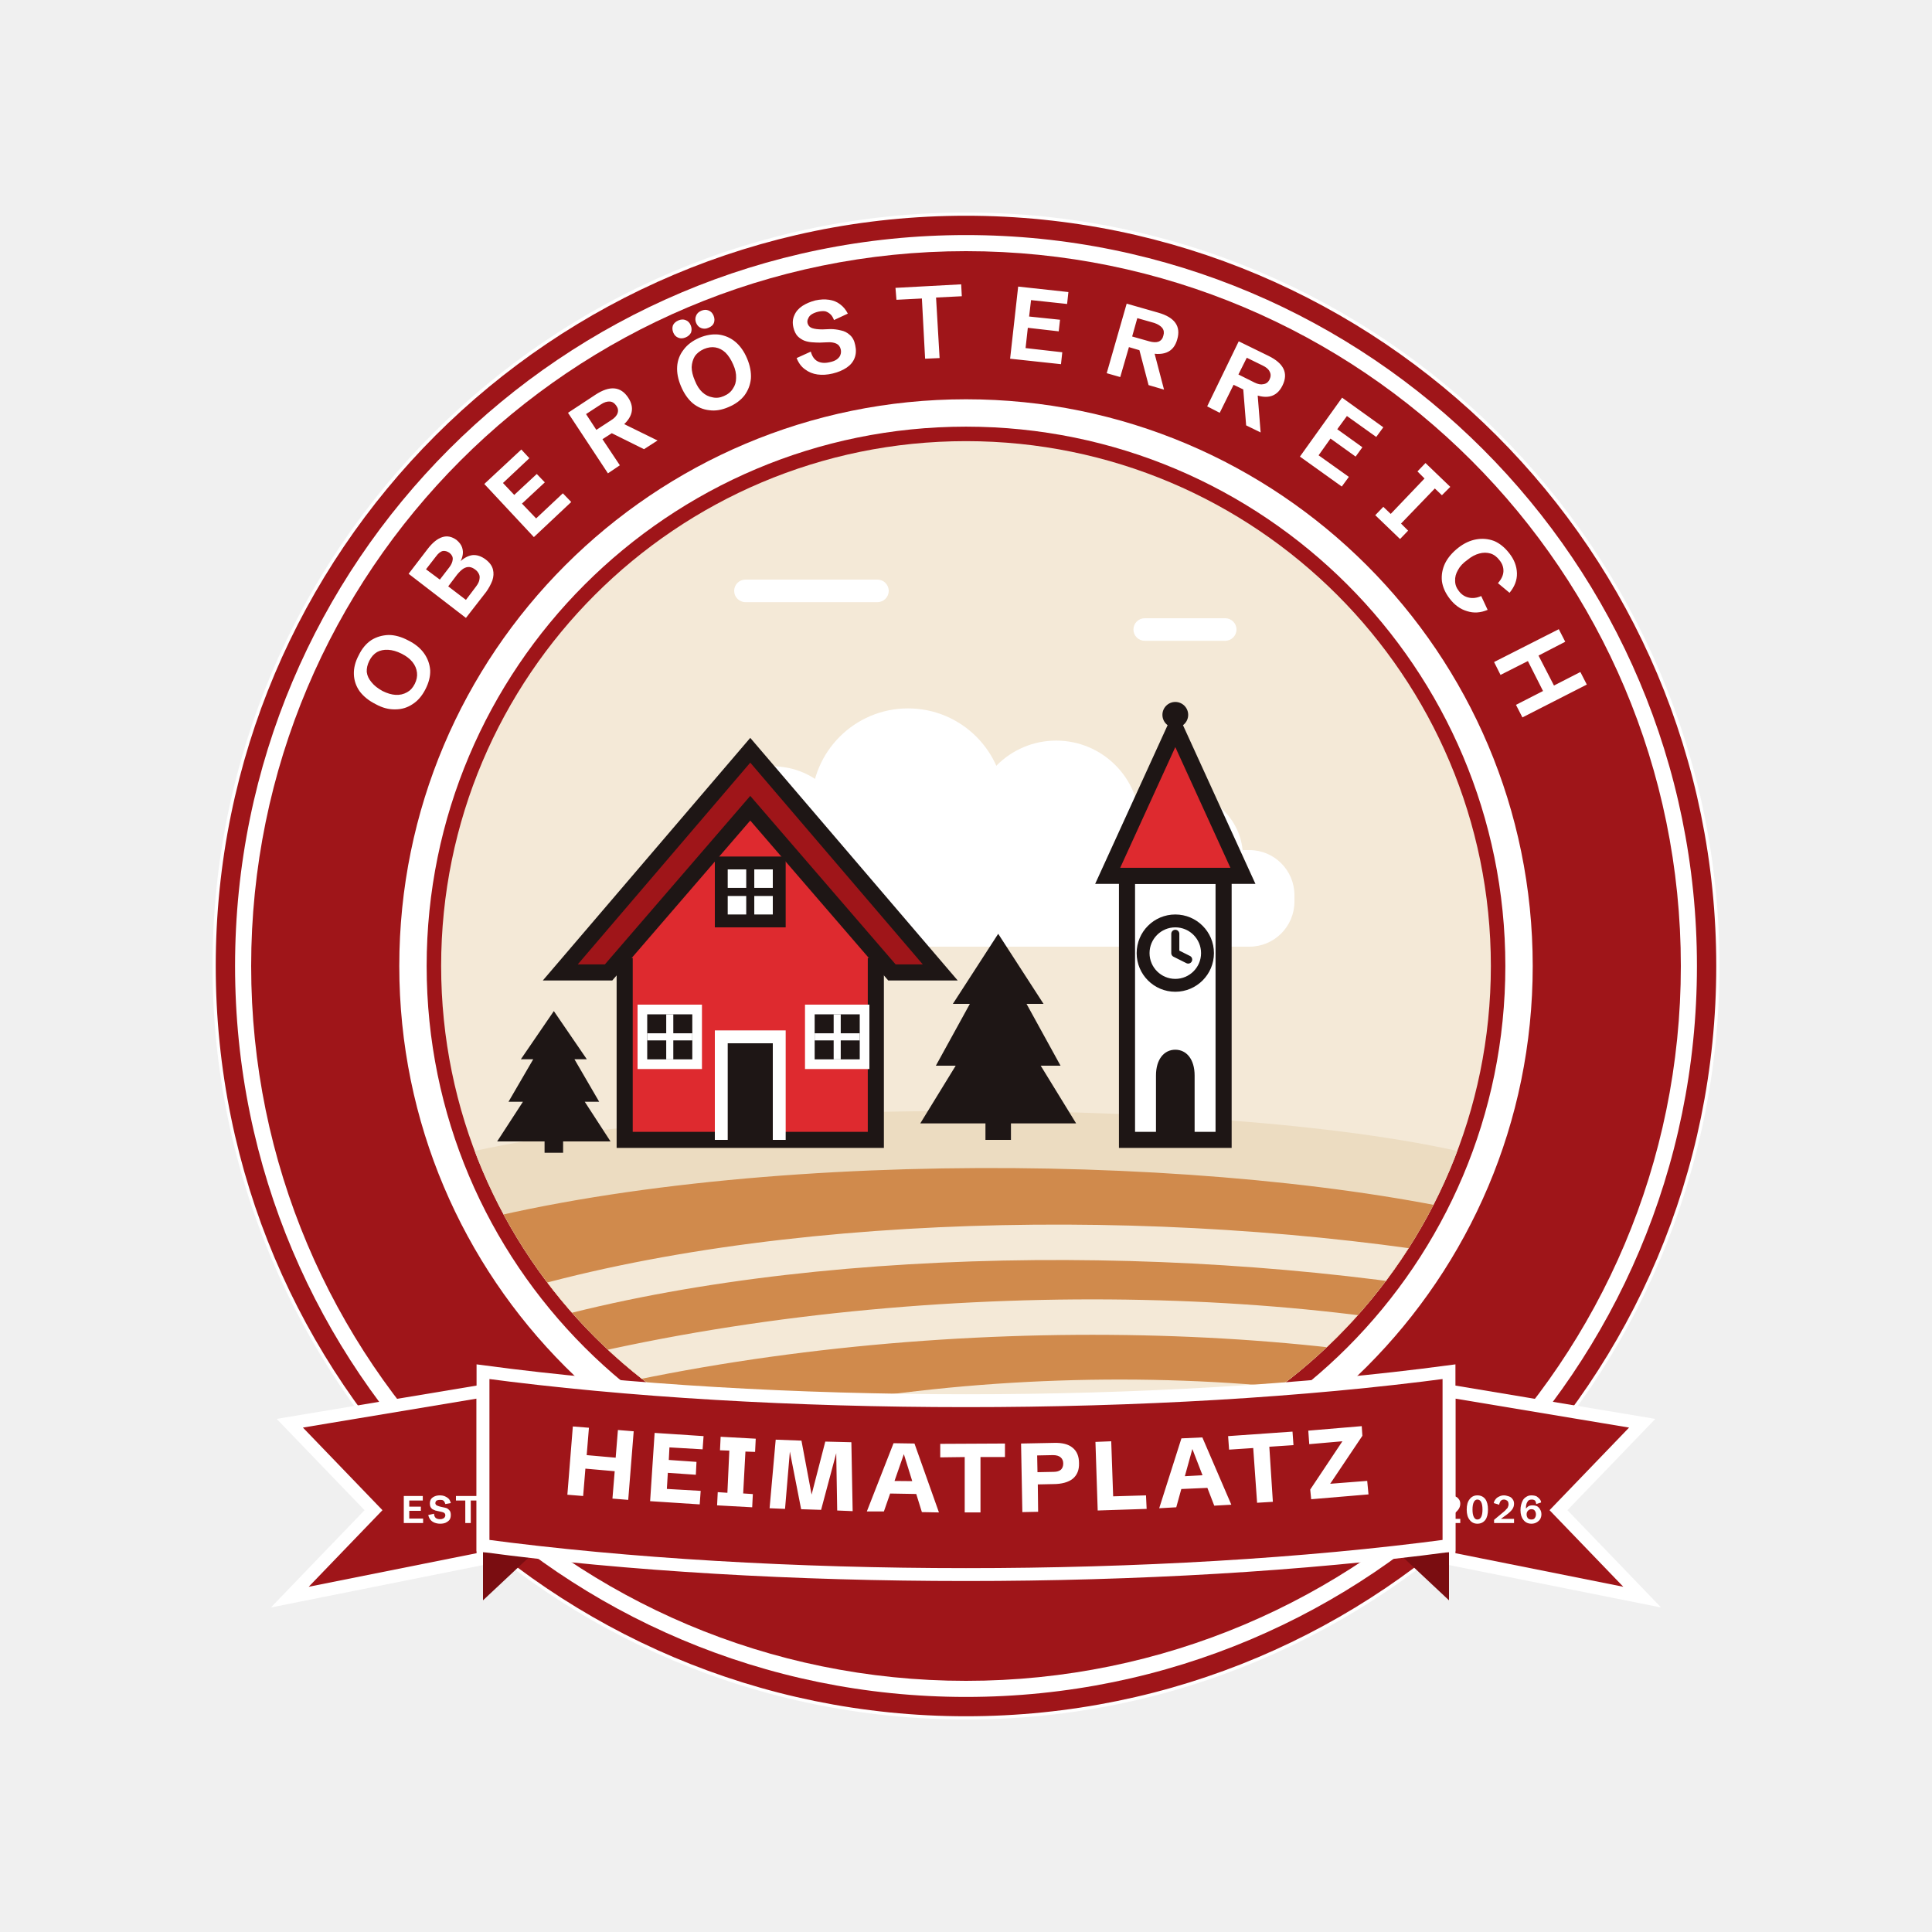
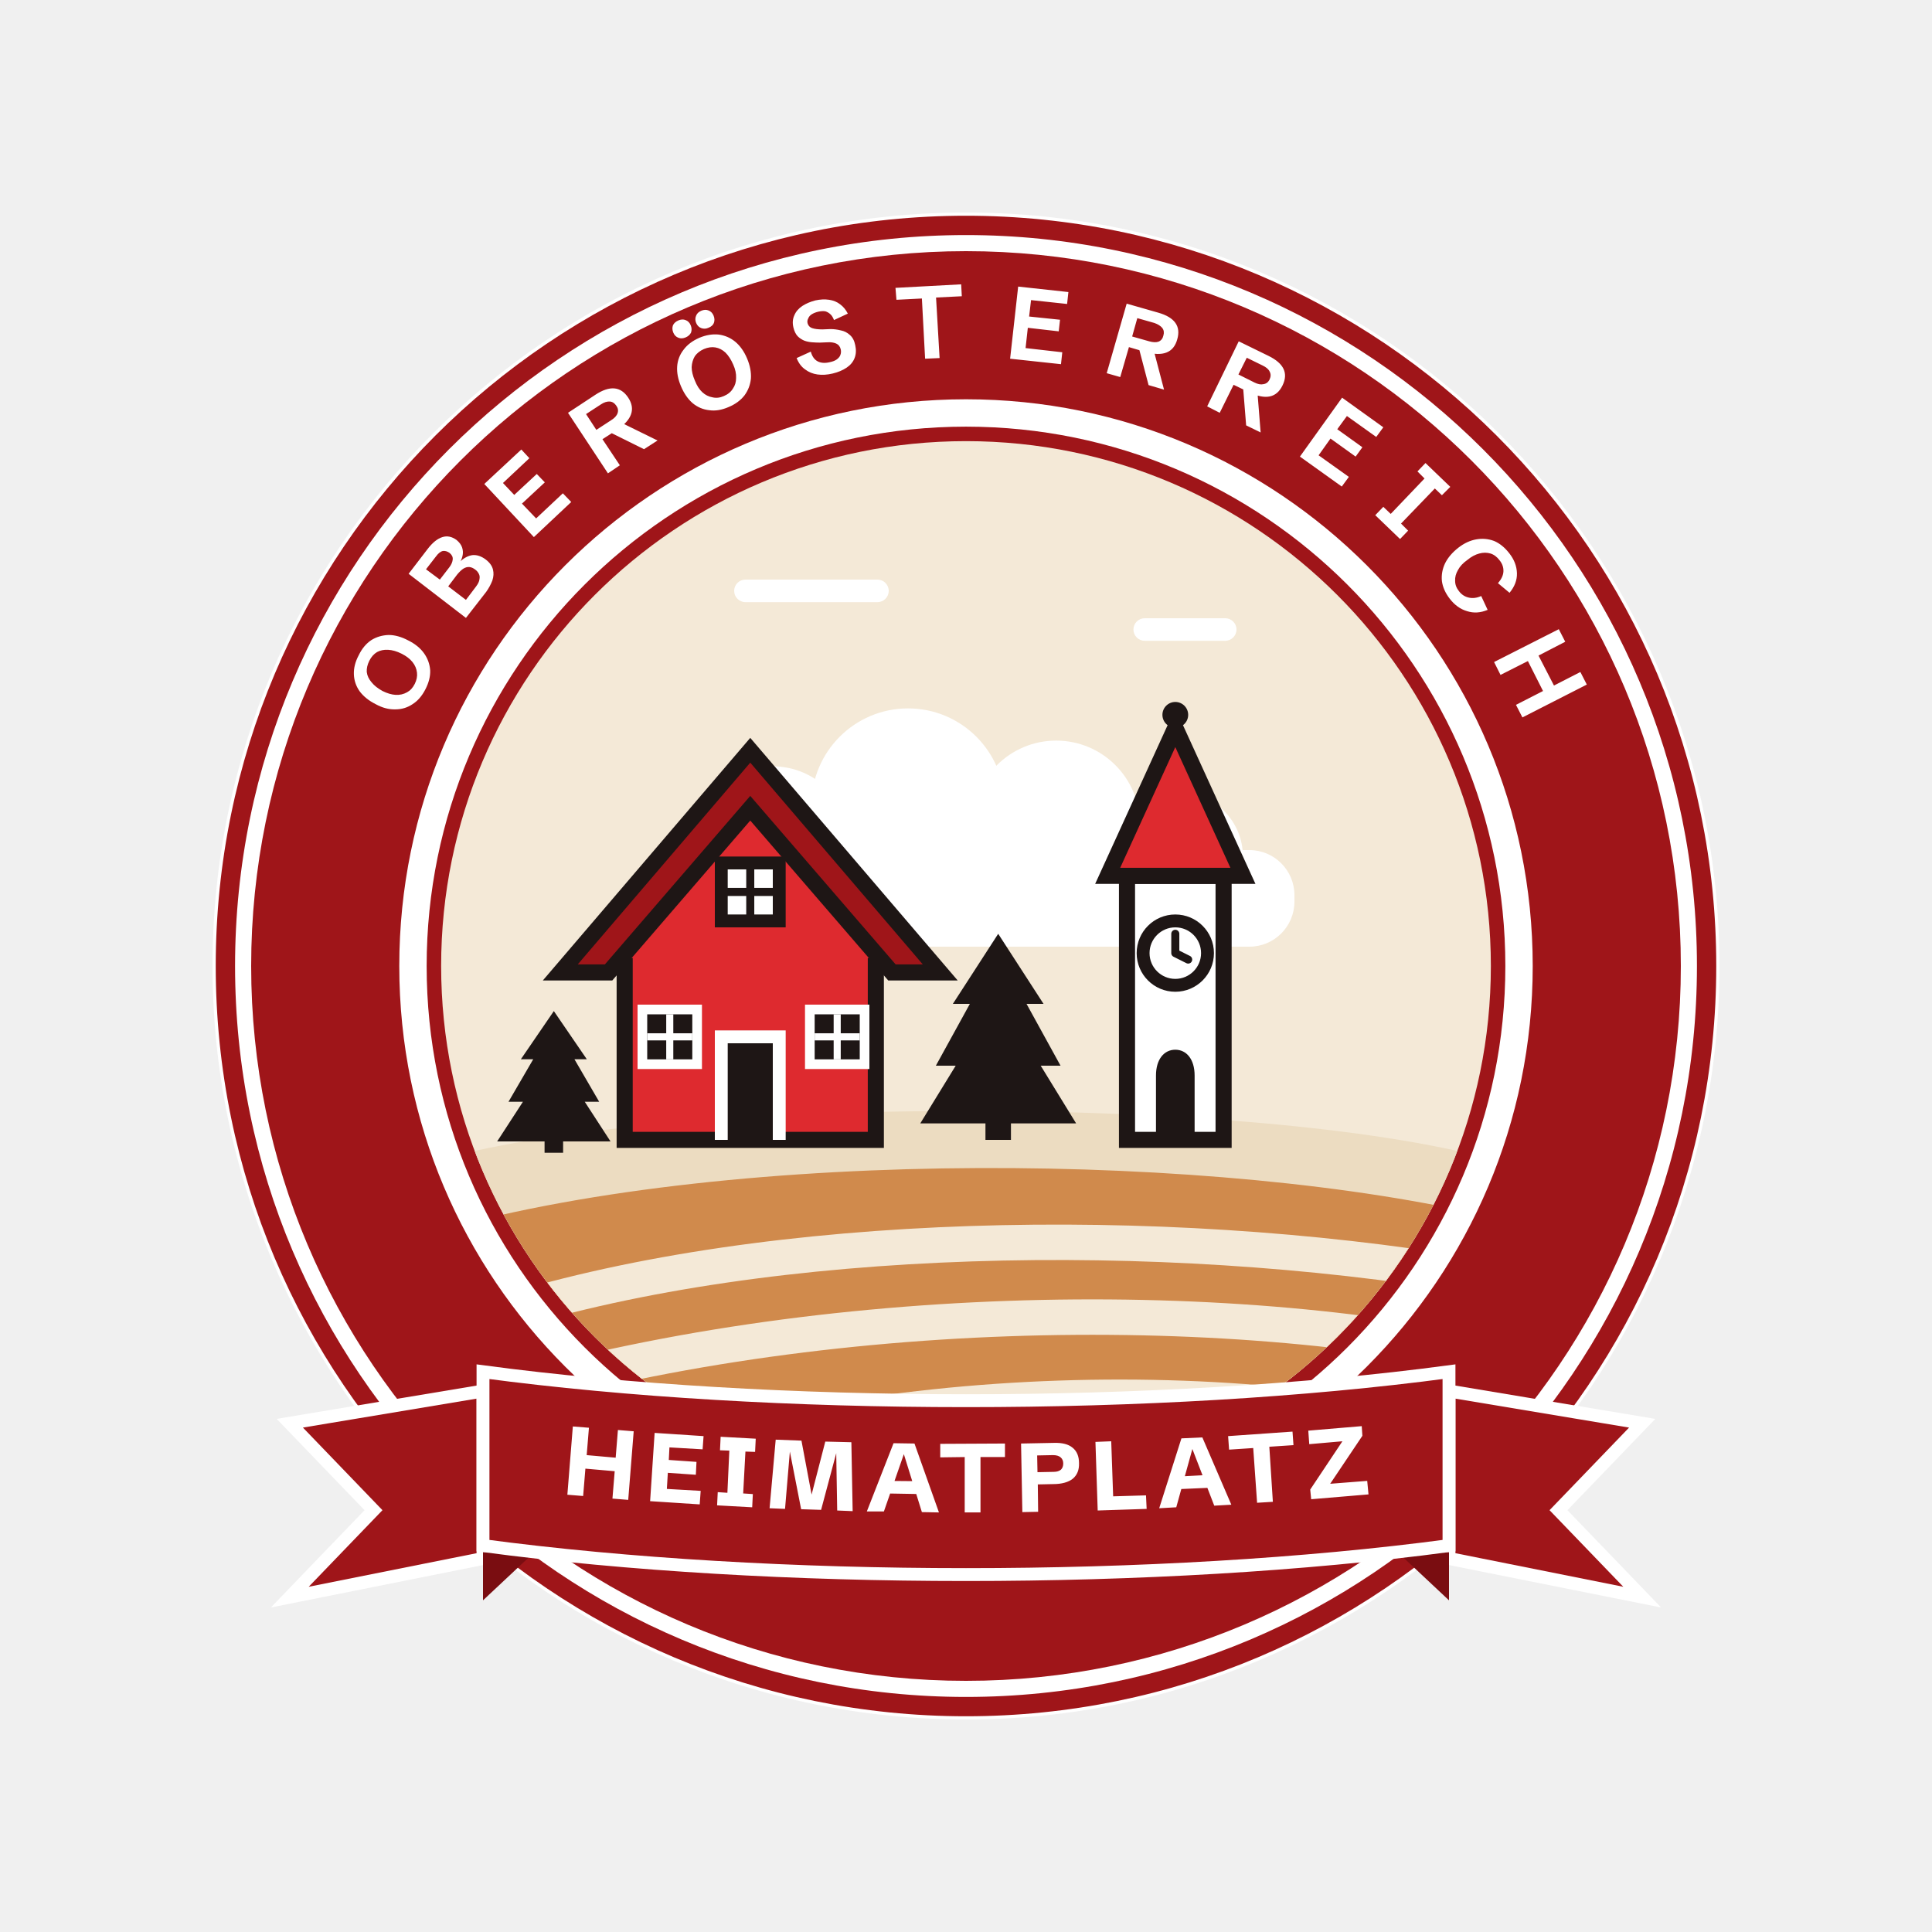
<svg xmlns="http://www.w3.org/2000/svg" width="1024" height="1024" viewBox="0 0 480 480">
  <g transform="translate(240 240) scale(0.8) translate(-240 -240)">
    <defs>
-       <clipPath id="sceneClip">
+       <clipPath id="clip-v01-klassik">
        <circle cx="240" cy="240" r="163" />
      </clipPath>
    </defs>
    <circle cx="240" cy="240" r="234" fill="#ffffff" />
    <circle cx="240" cy="240" r="230" fill="none" stroke="#9f1519" stroke-width="6" />
    <circle cx="240" cy="240" r="199" fill="none" stroke="#9f1519" stroke-width="46" />
    <circle cx="240" cy="240" r="165" fill="none" stroke="#9f1519" stroke-width="5" />
-     <g clip-path="url(#sceneClip)">
+     <g clip-path="url(#clip-v01-klassik)">
      <circle cx="240" cy="240" r="163" fill="#f4e9d7" />
      <g fill="#ffffff">
        <rect x="168" y="120" width="48" height="7" rx="3.5" />
        <rect x="292" y="132" width="32" height="7" rx="3.5" />
      </g>
      <g fill="#ffffff">
        <rect x="142" y="204" width="200" height="30" rx="14" />
        <circle cx="180" cy="202" r="24" />
        <circle cx="222" cy="190" r="30" />
        <circle cx="268" cy="196" r="26" />
        <circle cx="306" cy="206" r="20" />
      </g>
      <path fill="#ecdcc1" d="M77 300 C150 280 330 280 403 300 L403 403 L77 403 Z" />
-       <path fill="#1e1615" d="M250 230       L264.08 251.76 L258.8 251.76       L269.36 270.96 L263.2 270.96       L274.2 288.88       L253.96 288.88 L253.96 294       L246.04 294 L246.04 288.88       L225.8 288.88       L236.8 270.96 L230.64 270.96       L241.2 251.76 L235.92 251.76Z" />
-       <path fill="#1e1615" d="M112 254       L122.24 268.96 L118.4 268.96       L126.08 282.16 L121.6 282.16       L129.6 294.48       L114.88 294.48 L114.88 298       L109.12 298 L109.12 294.48       L94.4 294.48       L102.4 282.16 L97.92 282.16       L105.6 268.96 L101.76 268.96Z" />
+       <path fill="#1e1615" d="M250 230     L264.08 251.76 L258.8 251.76     L269.36 270.96 L263.2 270.96     L274.2 288.88     L253.96 288.88 L253.96 294     L246.04 294 L246.04 288.88     L225.8 288.88     L236.8 270.96 L230.64 270.96     L241.2 251.76 L235.92 251.76Z" />
+       <path fill="#1e1615" d="M112 254     L122.24 268.96 L118.4 268.96     L126.08 282.16 L121.6 282.16     L129.6 294.48     L114.88 294.48 L114.88 298     L109.12 298 L109.12 294.48     L94.4 294.48     L102.4 282.16 L97.92 282.16     L105.6 268.96 L101.76 268.96Z" />
      <g stroke="#1e1615" stroke-width="5" stroke-linejoin="miter">
        <path fill="#de2a2f" d="M134 294 L134 240 L130 240 L173 190 L216 240 L212 240 L212 294Z" />
        <path fill="#9f1519" d="M114 242 L173 173 L232 242 L217 242 L173 191 L129 242Z" />
      </g>
      <g>
        <rect x="164" y="208" width="18" height="18" fill="#ffffff" stroke="#1e1615" stroke-width="4" />
        <path stroke="#1e1615" stroke-width="2.5" fill="none" d="M173 209.5 V224.5 M165.5 217 H180.5" />
      </g>
      <rect x="162" y="260" width="22" height="34" fill="#ffffff" />
      <rect x="166" y="264" width="14" height="30" fill="#1e1615" />
      <g>
        <rect x="138" y="252" width="20" height="20" fill="#ffffff" />
        <rect x="141" y="255" width="14" height="14" fill="#1e1615" />
        <path stroke="#ffffff" stroke-width="2.2" fill="none" d="M148 255 V269 M141 262 H155" />
      </g>
      <g>
        <rect x="190" y="252" width="20" height="20" fill="#ffffff" />
        <rect x="193" y="255" width="14" height="14" fill="#1e1615" />
        <path stroke="#ffffff" stroke-width="2.2" fill="none" d="M200 255 V269 M193 262 H207" />
      </g>
      <g stroke="#1e1615" stroke-width="5" stroke-linejoin="miter">
        <rect x="290" y="212" width="30" height="82" fill="#ffffff" />
        <path fill="#de2a2f" d="M284 212 L305 166 L326 212Z" />
      </g>
      <circle cx="305" cy="162" r="4" fill="#1e1615" />
      <g>
        <circle cx="305" cy="236" r="10" fill="#ffffff" stroke="#1e1615" stroke-width="4" />
        <path stroke="#1e1615" stroke-width="2.5" stroke-linecap="round" fill="none" d="M305 236 L305 230 M305 236 L309 238" />
      </g>
      <path fill="#1e1615" d="M299 294 L299 274 C299 269 301.5 266 305 266 C308.5 266 311 269 311 274 L311 294Z" />
      <path fill="#d08a4c" d="M77 322 C170 296 320 298 403 318 L403 403 L77 403 Z" />
      <g stroke="#f4e9d7" stroke-width="11" fill="none" stroke-linecap="round">
        <path d="M96 348 C180 322 300 320 396 336" />
        <path d="M86 376 C190 344 320 342 408 362" />
        <path d="M120 402 C210 368 330 366 412 390" />
      </g>
    </g>
    <path fill="#ffffff" d="M72.1 154.1Q70.5 157.2 68.1 158.7Q65.7 160.3 62.8 160.3Q59.8 160.4 56.7 158.7Q53.5 157.1 51.7 154.7Q50 152.3 49.9 149.4Q49.8 146.5 51.4 143.5Q52.9 140.4 55.3 138.8Q57.7 137.3 60.7 137.2Q63.6 137.2 66.8 138.9Q70 140.5 71.7 142.9Q73.4 145.3 73.6 148.2Q73.7 151 72.1 154.1ZM68.8 152.4Q69.7 150.6 69.5 148.9Q69.3 147.1 68.1 145.6Q66.9 144.1 64.7 143Q62.5 141.9 60.5 141.8Q58.6 141.7 57.1 142.5Q55.6 143.4 54.7 145.2Q53.8 147 53.9 148.7Q54.1 150.4 55.4 151.9Q56.6 153.4 58.8 154.6Q61 155.7 62.9 155.8Q64.8 155.9 66.4 155Q67.9 154.2 68.8 152.4Z M84.7 131.9L66.9 118.2L72.8 110.5Q75.1 107.5 77.4 106.8Q79.6 106.1 81.8 107.7Q83.1 108.8 83.5 110Q83.9 111.2 83.7 112.3Q83.5 113.5 82.9 114.5L82.9 114.4Q84.7 112.7 86.7 112.4Q88.8 112.2 90.9 113.8Q92.7 115.2 93.1 116.9Q93.5 118.5 92.9 120.3Q92.2 122.1 91 123.8ZM84.7 126.3L87.8 122.2Q88.8 120.9 88.9 119.9Q89.1 118.9 88.7 118.2Q88.3 117.4 87.6 116.9Q86.7 116.2 85.8 116.1Q84.9 116 83.9 116.6Q83 117.2 82 118.4L79.2 122.1ZM76.6 120L79.6 116.1Q80.5 114.9 80.6 113.7Q80.7 112.6 79.6 111.7Q78.6 111 77.6 111.1Q76.5 111.3 75.4 112.8L72.3 116.8Z M105.8 106.8L90.4 90.3L101.9 79.6L104.4 82.3L96.2 90L99.7 93.7L106.7 87.2L109.2 89.8L102.1 96.4L106.5 101L114.8 93.2L117.4 95.9Z M128.8 87L116.4 68.2L124.9 62.6Q131.6 58.2 135.1 63.5Q138.6 68.8 131.6 73.5L127.1 76.4L132.5 84.5ZM140 79.5L128.7 73.9L132.8 71.2L144.2 76.8ZM125.2 73.5L129.8 70.5Q131.4 69.5 131.8 68.3Q132.2 67.1 131.4 66Q130.6 64.8 129.4 64.7Q128.1 64.6 126.6 65.6L122 68.6Z M166.3 66.4Q163.1 67.8 160.3 67.4Q157.4 67.1 155.1 65.2Q152.9 63.3 151.5 60Q150.1 56.7 150.3 53.8Q150.5 50.9 152.3 48.6Q154 46.3 157.2 44.9Q160.3 43.6 163.2 43.9Q166.1 44.3 168.3 46.1Q170.6 48 172 51.3Q173.4 54.6 173.2 57.6Q172.9 60.5 171.2 62.8Q169.4 65.1 166.3 66.4ZM164.8 63Q166.7 62.2 167.6 60.7Q168.6 59.3 168.6 57.4Q168.7 55.4 167.7 53.2Q166.7 50.9 165.3 49.5Q163.9 48.2 162.2 47.9Q160.5 47.6 158.6 48.4Q156.8 49.2 155.8 50.6Q154.9 52.1 154.8 54Q154.8 55.9 155.8 58.2Q156.7 60.5 158.1 61.8Q159.5 63.1 161.3 63.4Q163 63.8 164.8 63ZM152.9 44.8Q151.7 45.3 150.7 44.9Q149.6 44.5 149.1 43.3Q148.6 42.1 149 41Q149.5 40 150.7 39.5Q151.9 39 152.9 39.4Q154 39.8 154.5 41Q155 42.2 154.6 43.3Q154.1 44.3 152.9 44.8ZM160 41.8Q158.9 42.3 157.8 41.9Q156.7 41.5 156.2 40.3Q155.7 39.1 156.2 38Q156.6 37 157.8 36.5Q159 36 160 36.4Q161.1 36.8 161.6 38Q162.1 39.2 161.7 40.3Q161.3 41.3 160 41.8Z M198.6 56Q196.1 56.6 193.9 56.3Q191.7 56 190 54.7Q188.3 53.5 187.4 51.2L191.8 49.2Q192.4 51.4 193.9 52.2Q195.4 53 197.6 52.5Q199.1 52.2 199.9 51.6Q200.8 50.9 201 50.2Q201.3 49.4 201.1 48.5Q200.8 47.2 199.7 46.7Q198.6 46.2 197 46.3L194.6 46.4Q193.5 46.4 192.2 46.3Q190.9 46.2 189.8 45.8Q188.6 45.3 187.7 44.4Q186.8 43.4 186.4 41.7Q185.9 39.6 186.7 37.9Q187.4 36.2 189.2 35Q190.9 33.9 193.2 33.3Q195.5 32.8 197.5 33.1Q199.5 33.4 200.9 34.5Q202.4 35.6 203.3 37.4L199 39.4Q198.6 38.3 198 37.7Q197.3 37 196.4 36.7Q195.5 36.5 194.1 36.8Q192.9 37.1 192.1 37.6Q191.3 38.1 191 38.9Q190.6 39.6 190.8 40.4Q191.1 41.5 192.2 41.9Q193.4 42.3 195.4 42.3L197.9 42.2Q199.5 42.2 201.1 42.6Q202.7 42.9 203.9 44Q205.2 45.1 205.6 47.2Q206.1 49.4 205.4 51.2Q204.7 53 202.9 54.2Q201.1 55.4 198.6 56Z M227.3 51.4L226.3 32.7L218.4 33.1L218.1 29.4L238.5 28.3L238.7 32L230.7 32.4L231.8 51.2Z M253.7 51.4L256.2 29L271.8 30.7L271.4 34.4L260.2 33.2L259.6 38.3L269.2 39.3L268.8 42.9L259.2 41.8L258.5 48.1L269.9 49.4L269.5 53.1Z M283.7 55.9L289.9 34.3L299.7 37.1Q307.4 39.3 305.6 45.4Q303.9 51.6 295.7 49.3L290.6 47.8L287.9 57.1ZM296.7 59.6L293.5 47.4L298.3 48.8L301.5 61ZM291.6 44.5L296.9 46Q298.7 46.5 299.8 46.1Q301 45.6 301.3 44.2Q301.7 42.9 301 41.9Q300.2 40.9 298.5 40.3L293.2 38.8Z M314.9 66.2L324.7 46L333.9 50.5Q341.1 54 338.3 59.7Q335.5 65.5 327.9 61.8L323.1 59.5L318.8 68.2ZM327 72.1L326 59.6L330.5 61.7L331.5 74.3ZM324.6 56.3L329.6 58.8Q331.2 59.6 332.4 59.3Q333.7 59.1 334.3 57.8Q334.9 56.5 334.3 55.4Q333.8 54.3 332.1 53.5L327.2 51.1Z M343.7 81.8L356.8 63.5L369.6 72.7L367.4 75.7L358.3 69.2L355.3 73.3L363.1 78.9L361 81.8L353.2 76.2L349.5 81.4L358.9 88.1L356.7 91.1Z M367.1 100L369.6 97.4L371.9 99.6L382.4 88.6L380.2 86.4L382.7 83.8L390.4 91.2L387.8 93.8L385.6 91.7L375.1 102.6L377.3 104.8L374.8 107.4Z M390.2 125.9Q388.2 123.3 387.8 120.5Q387.5 117.6 388.8 114.9Q390.1 112.3 392.9 110.1Q395.6 108 398.5 107.5Q401.3 107 404 108Q406.6 109.1 408.7 111.8Q411 114.7 411.1 118Q411.2 121.2 408.8 124.1L405.2 121.1Q406.8 119.3 406.9 117.5Q407 115.6 405.7 114Q404.5 112.4 402.9 111.9Q401.2 111.4 399.4 111.9Q397.5 112.4 395.7 113.9Q393.7 115.3 392.8 117Q391.8 118.7 391.9 120.4Q391.9 122.1 393.1 123.6Q394.3 125.2 396.2 125.6Q398 126 400 125.1L402 129.4Q398.7 130.8 395.6 129.8Q392.5 128.9 390.2 125.9Z M404 145.6L424.1 135.4L426.1 139.3L417.8 143.6L422.6 152.9L430.8 148.7L432.8 152.6L412.8 162.8L410.8 158.9L419.2 154.6L414.5 145.3L406 149.6Z" />
    <path fill="#9f1519" stroke="#ffffff" stroke-width="4" d="M90 372 L30 382 L56 409 L30 436 L90 424Z" />
    <path fill="#9f1519" stroke="#ffffff" stroke-width="4" d="M390 372 L450 382 L424 409 L450 436 L390 424Z" />
-     <path fill="#ffffff" d="M65.4 413L65.4 404.6L71.3 404.6L71.3 406L67.1 406L67.1 407.9L70.7 407.9L70.7 409.2L67.1 409.2L67.1 411.6L71.4 411.6L71.4 413Z M76.7 413.2Q75.8 413.2 75 412.9Q74.2 412.6 73.7 412Q73.2 411.4 73 410.5L74.8 410.1Q74.8 410.9 75.3 411.4Q75.8 411.8 76.7 411.8Q77.2 411.8 77.6 411.6Q77.9 411.5 78.1 411.2Q78.3 410.9 78.3 410.6Q78.3 410.1 77.9 409.8Q77.5 409.6 77 409.5L76.1 409.3Q75.7 409.2 75.2 409.1Q74.7 408.9 74.3 408.7Q73.9 408.4 73.7 408Q73.5 407.6 73.5 406.9Q73.5 406.1 73.9 405.5Q74.3 405 75 404.7Q75.7 404.4 76.6 404.4Q77.5 404.4 78.2 404.7Q78.9 405 79.4 405.5Q79.8 406 80 406.8L78.3 407.1Q78.2 406.7 78 406.4Q77.9 406.1 77.5 405.9Q77.2 405.8 76.7 405.8Q76.2 405.8 75.9 405.9Q75.5 406 75.4 406.2Q75.2 406.5 75.2 406.8Q75.2 407.2 75.6 407.5Q76 407.7 76.7 407.9L77.6 408.1Q78.2 408.2 78.8 408.4Q79.3 408.7 79.7 409.2Q80 409.7 80 410.5Q80 411.4 79.6 412Q79.2 412.5 78.4 412.9Q77.7 413.2 76.7 413.2Z M84.5 413L84.5 406L81.6 406L81.6 404.6L89.2 404.6L89.2 406L86.2 406L86.2 413Z" />
-     <path fill="#ffffff" d="M387.3 413L387.3 412L390.3 409.5Q390.8 409.1 391.1 408.7Q391.5 408.4 391.6 408Q391.7 407.6 391.7 407.2Q391.7 406.7 391.6 406.3Q391.4 406 391.1 405.9Q390.8 405.7 390.4 405.7Q389.8 405.7 389.5 406Q389.2 406.2 389.1 406.6Q388.9 406.9 388.9 407.3L387.2 406.8Q387.3 406.2 387.7 405.7Q388.1 405.1 388.8 404.8Q389.5 404.4 390.4 404.4Q390.9 404.4 391.5 404.6Q392 404.7 392.5 405Q392.9 405.3 393.2 405.8Q393.5 406.3 393.5 407Q393.5 408 392.9 408.8Q392.3 409.6 391.2 410.4L389 412L388.6 411.7L393.5 411.7L393.5 413Z M398.8 413.2Q397.3 413.2 396.4 412Q395.5 410.9 395.5 408.8Q395.5 406.7 396.4 405.6Q397.3 404.4 398.8 404.4Q400.4 404.4 401.3 405.6Q402.1 406.7 402.1 408.8Q402.1 410.9 401.3 412Q400.4 413.2 398.8 413.2ZM398.8 411.9Q399.6 411.9 400 411.1Q400.4 410.3 400.4 408.8Q400.4 407.3 400 406.5Q399.6 405.7 398.8 405.7Q398.1 405.7 397.7 406.5Q397.3 407.3 397.3 408.8Q397.3 410.3 397.7 411.1Q398.1 411.9 398.8 411.9Z M404 413L404 412L407 409.5Q407.5 409.1 407.8 408.7Q408.2 408.4 408.3 408Q408.5 407.6 408.5 407.2Q408.5 406.7 408.3 406.3Q408.1 406 407.8 405.9Q407.5 405.7 407.1 405.7Q406.5 405.7 406.2 406Q405.9 406.2 405.8 406.6Q405.6 406.9 405.6 407.3L403.9 406.8Q404 406.2 404.4 405.7Q404.8 405.1 405.5 404.8Q406.2 404.4 407.1 404.4Q407.6 404.4 408.2 404.6Q408.7 404.7 409.2 405Q409.6 405.3 409.9 405.8Q410.2 406.3 410.2 407Q410.2 408 409.6 408.8Q409 409.6 407.9 410.4L405.7 412L405.3 411.7L410.2 411.7L410.2 413Z M415.6 413.2Q414 413.2 413.1 412Q412.2 410.9 412.2 409Q412.2 408.1 412.4 407.3Q412.6 406.5 413 405.8Q413.4 405.2 414.1 404.8Q414.7 404.4 415.6 404.4Q416.5 404.4 417.2 404.7Q417.8 405.1 418.2 405.6Q418.6 406.1 418.6 406.6L417.1 407.1Q417 406.4 416.7 406Q416.3 405.7 415.7 405.7Q415.2 405.7 414.8 405.9Q414.5 406.1 414.3 406.5Q414.1 406.8 414 407.3Q413.9 407.7 413.9 408.1Q413.9 408.6 413.9 408.9L413.7 408.8Q414 408.3 414.5 407.9Q415 407.5 415.9 407.5Q416.8 407.5 417.4 407.8Q418 408.2 418.3 408.8Q418.7 409.4 418.7 410.3Q418.7 411.1 418.3 411.8Q417.9 412.4 417.2 412.8Q416.5 413.2 415.6 413.2ZM415.6 411.9Q416.3 411.9 416.6 411.5Q417 411 417 410.3Q417 409.6 416.6 409.1Q416.3 408.7 415.6 408.7Q414.9 408.7 414.5 409.2Q414.1 409.6 414.1 410.3Q414.1 411 414.5 411.5Q414.9 411.9 415.6 411.9Z" />
    <path fill="#7a0d11" d="M90 422 L106 422 L90 437Z" />
    <path fill="#7a0d11" d="M390 422 L374 422 L390 437Z" />
    <path fill="#9f1519" stroke="#ffffff" stroke-width="4" d="M90 366 C180 378 300 378 390 366        L390 420 C300 432 180 432 90 420Z" />
    <path fill="#ffffff" d="M116.2 404.2L117.9 383L122.9 383.4L122.2 391.9L131.2 392.7L131.9 384.1L136.8 384.5L135.1 405.8L130.2 405.4L130.9 396.9L121.8 396.1L121.1 404.6Z M141.9 406.2L143.3 385L158.5 386L158.2 390.1L147.9 389.5L147.7 393.4L156.3 394L156.1 398L147.4 397.4L147.1 402.4L157.6 403L157.3 407.2Z M162.7 407.5L162.9 403.4L165.9 403.6L166.5 390.5L163.6 390.4L163.8 386.2L174.7 386.8L174.5 390.9L171.5 390.8L170.8 403.8L173.8 404L173.6 408.1Z M179 408.4L180.9 387.1L188.9 387.4L192.3 405.5L191.7 405.5L196.3 387.7L204.4 387.9L204.8 409.3L200 409.1L199.7 391.3L199.7 391.3L195 408.9L188.8 408.7L185.3 390.8L185.3 390.8L183.8 408.6Z M209.2 409.4L217.5 388.2L224 388.3L231.6 409.7L226.3 409.6L220.7 391.6L214.5 409.4ZM214.8 403.8L214.8 399.9L226.2 400L226.2 404Z M239.6 409.7L239.6 392.5L232 392.6L232 388.4L252.1 388.3L252.1 392.5L244.5 392.5L244.5 409.7Z M257.5 409.6L257.1 388.3L267.4 388.1Q271.2 388 273.1 389.6Q275.1 391.2 275.1 394.4Q275.2 397.5 273.2 399.2Q271.1 400.9 267 400.9L262.3 401L262.4 409.5ZM262.2 397.2L267.2 397.1Q268.7 397.1 269.5 396.4Q270.2 395.7 270.2 394.5Q270.2 393.3 269.4 392.6Q268.6 391.9 267 391.9L262.1 392Z M280.9 409.1L280.2 387.8L285.1 387.6L285.7 404.7L295.9 404.4L296.1 408.6Z M300 408.4L306.9 386.7L313.4 386.4L322.4 407.3L317.1 407.6L310.3 390L305.3 408.1ZM305.2 402.5L305 398.6L316.4 398L316.6 402Z M330.4 406.7L329.2 389.7L321.7 390.2L321.4 386L341.4 384.6L341.7 388.8L334.2 389.3L335.3 406.4Z M347.2 405.6L346.9 402.6L356.9 387.6L346.6 388.5L346.3 384.3L362.9 382.9L363.1 385.9L353.1 400.8L364.6 399.9L365 404.1Z" />
  </g>
</svg>
